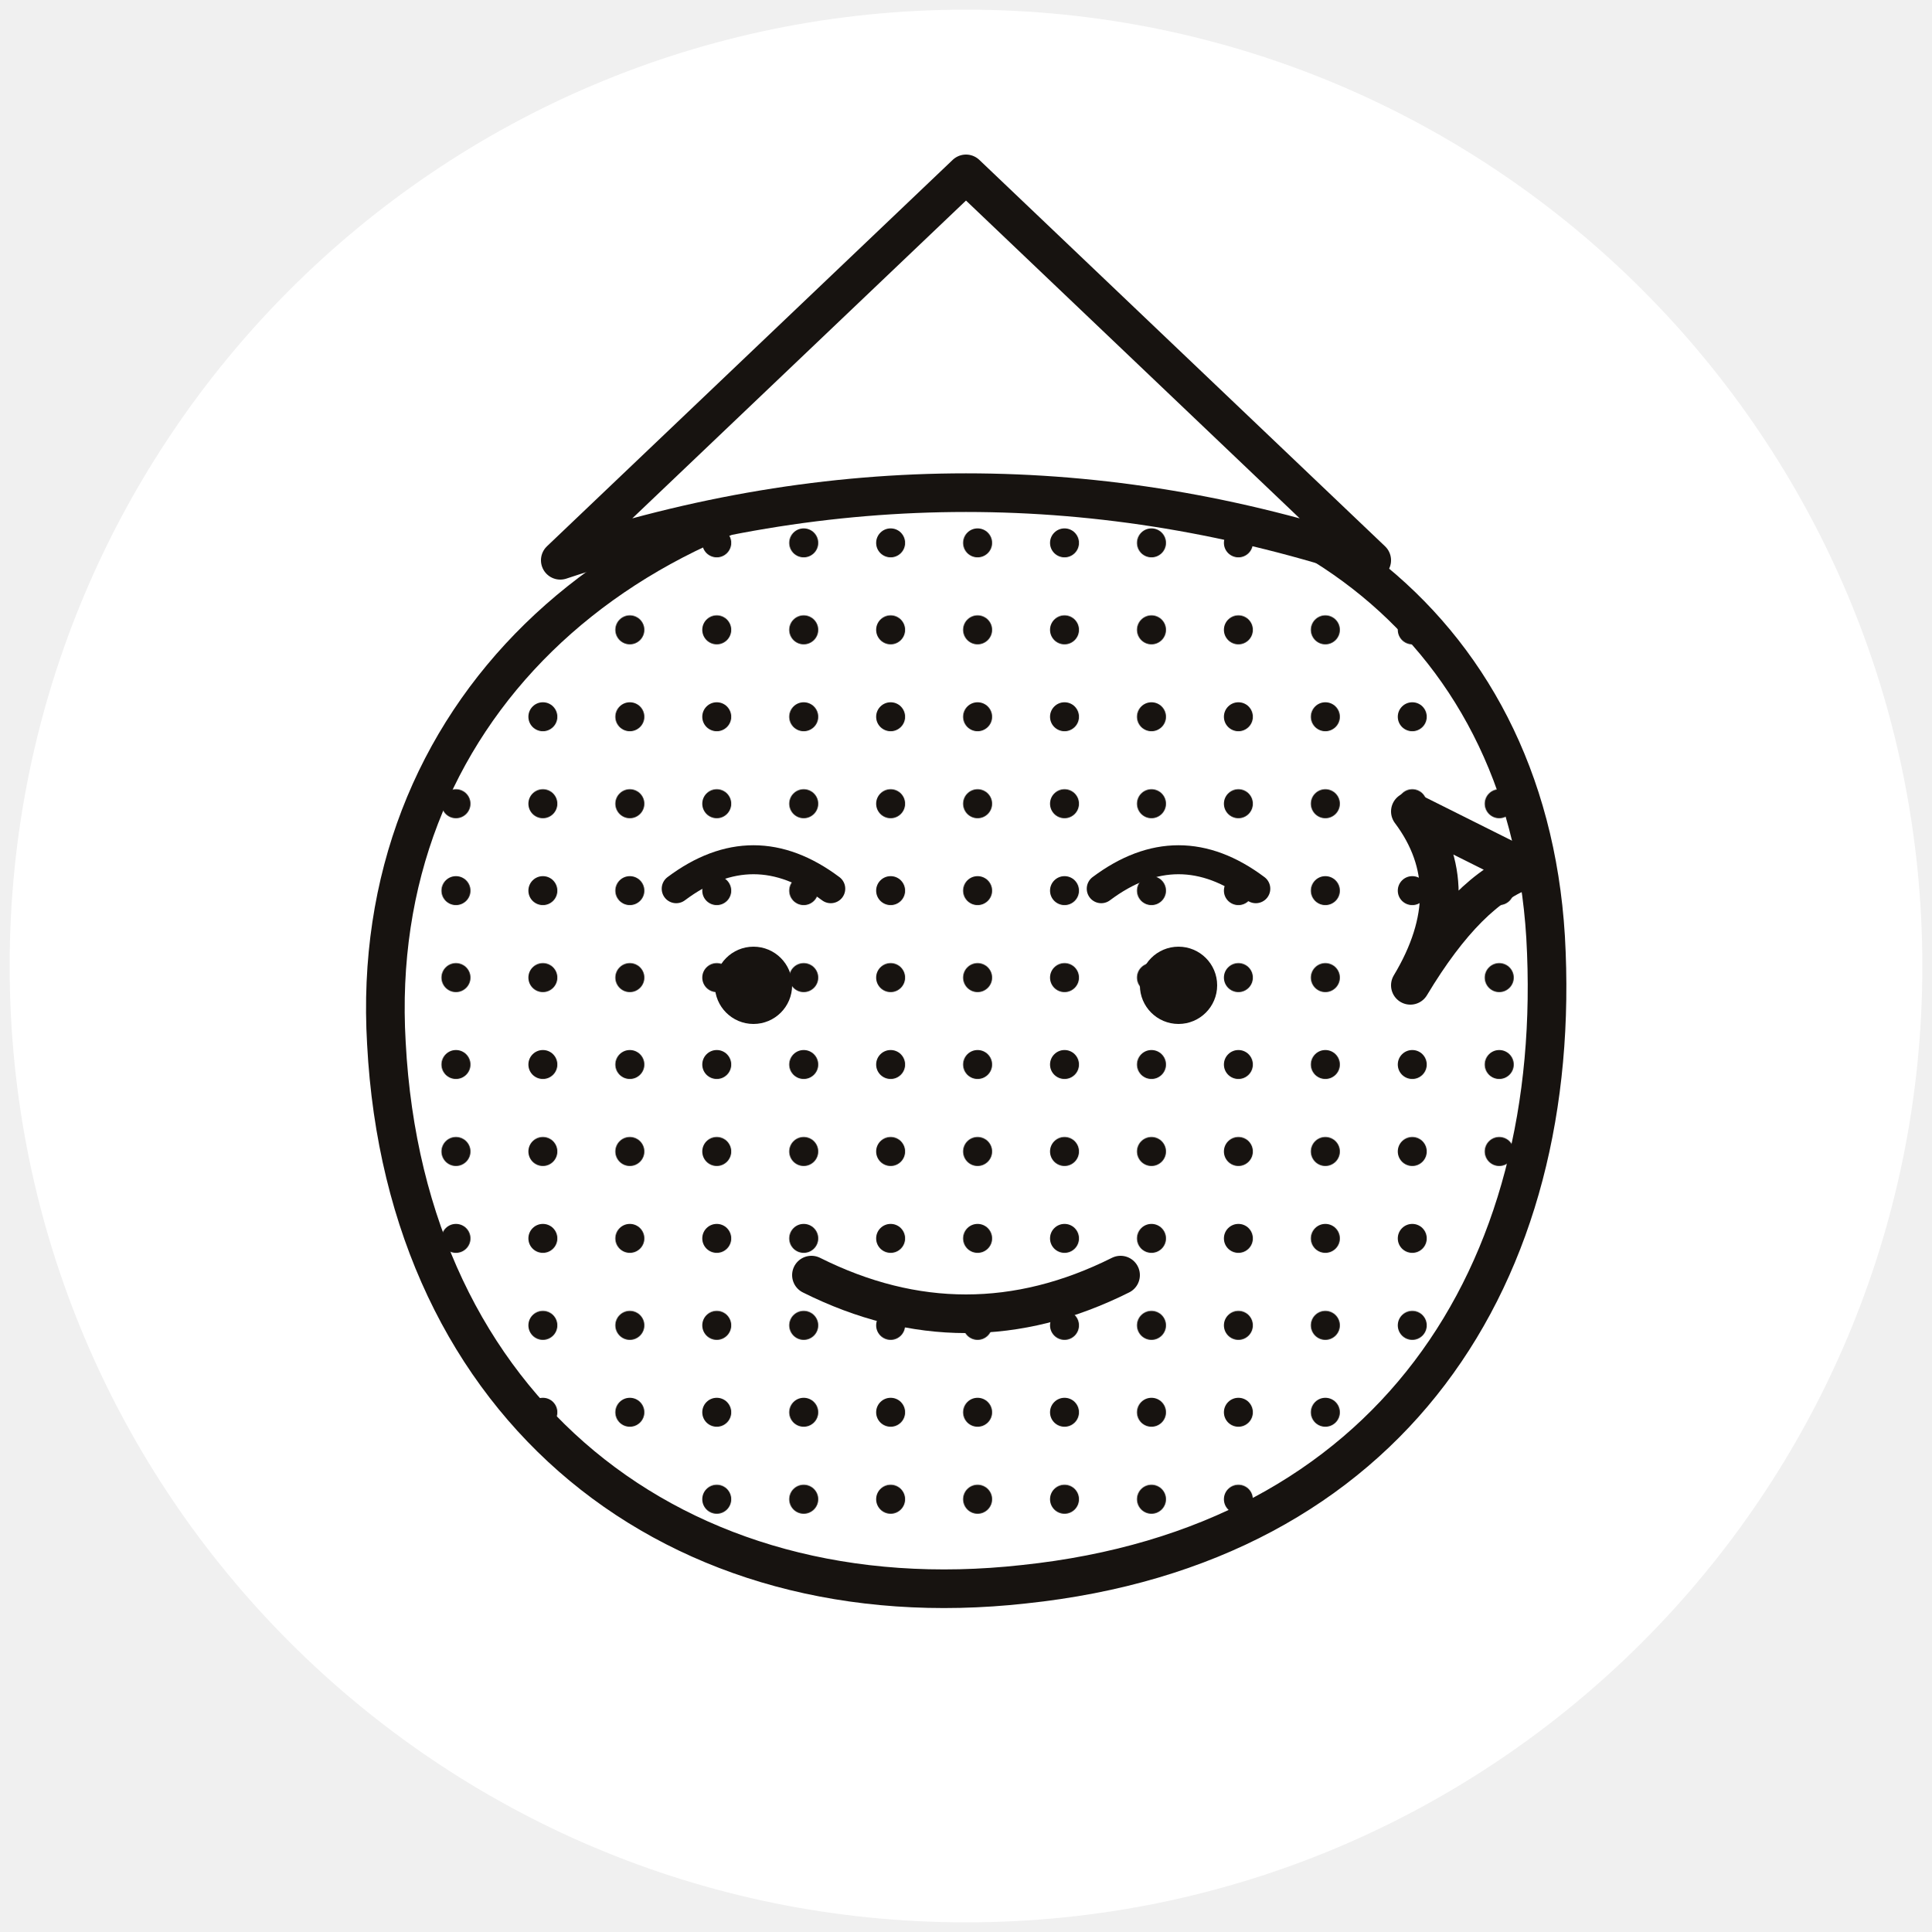
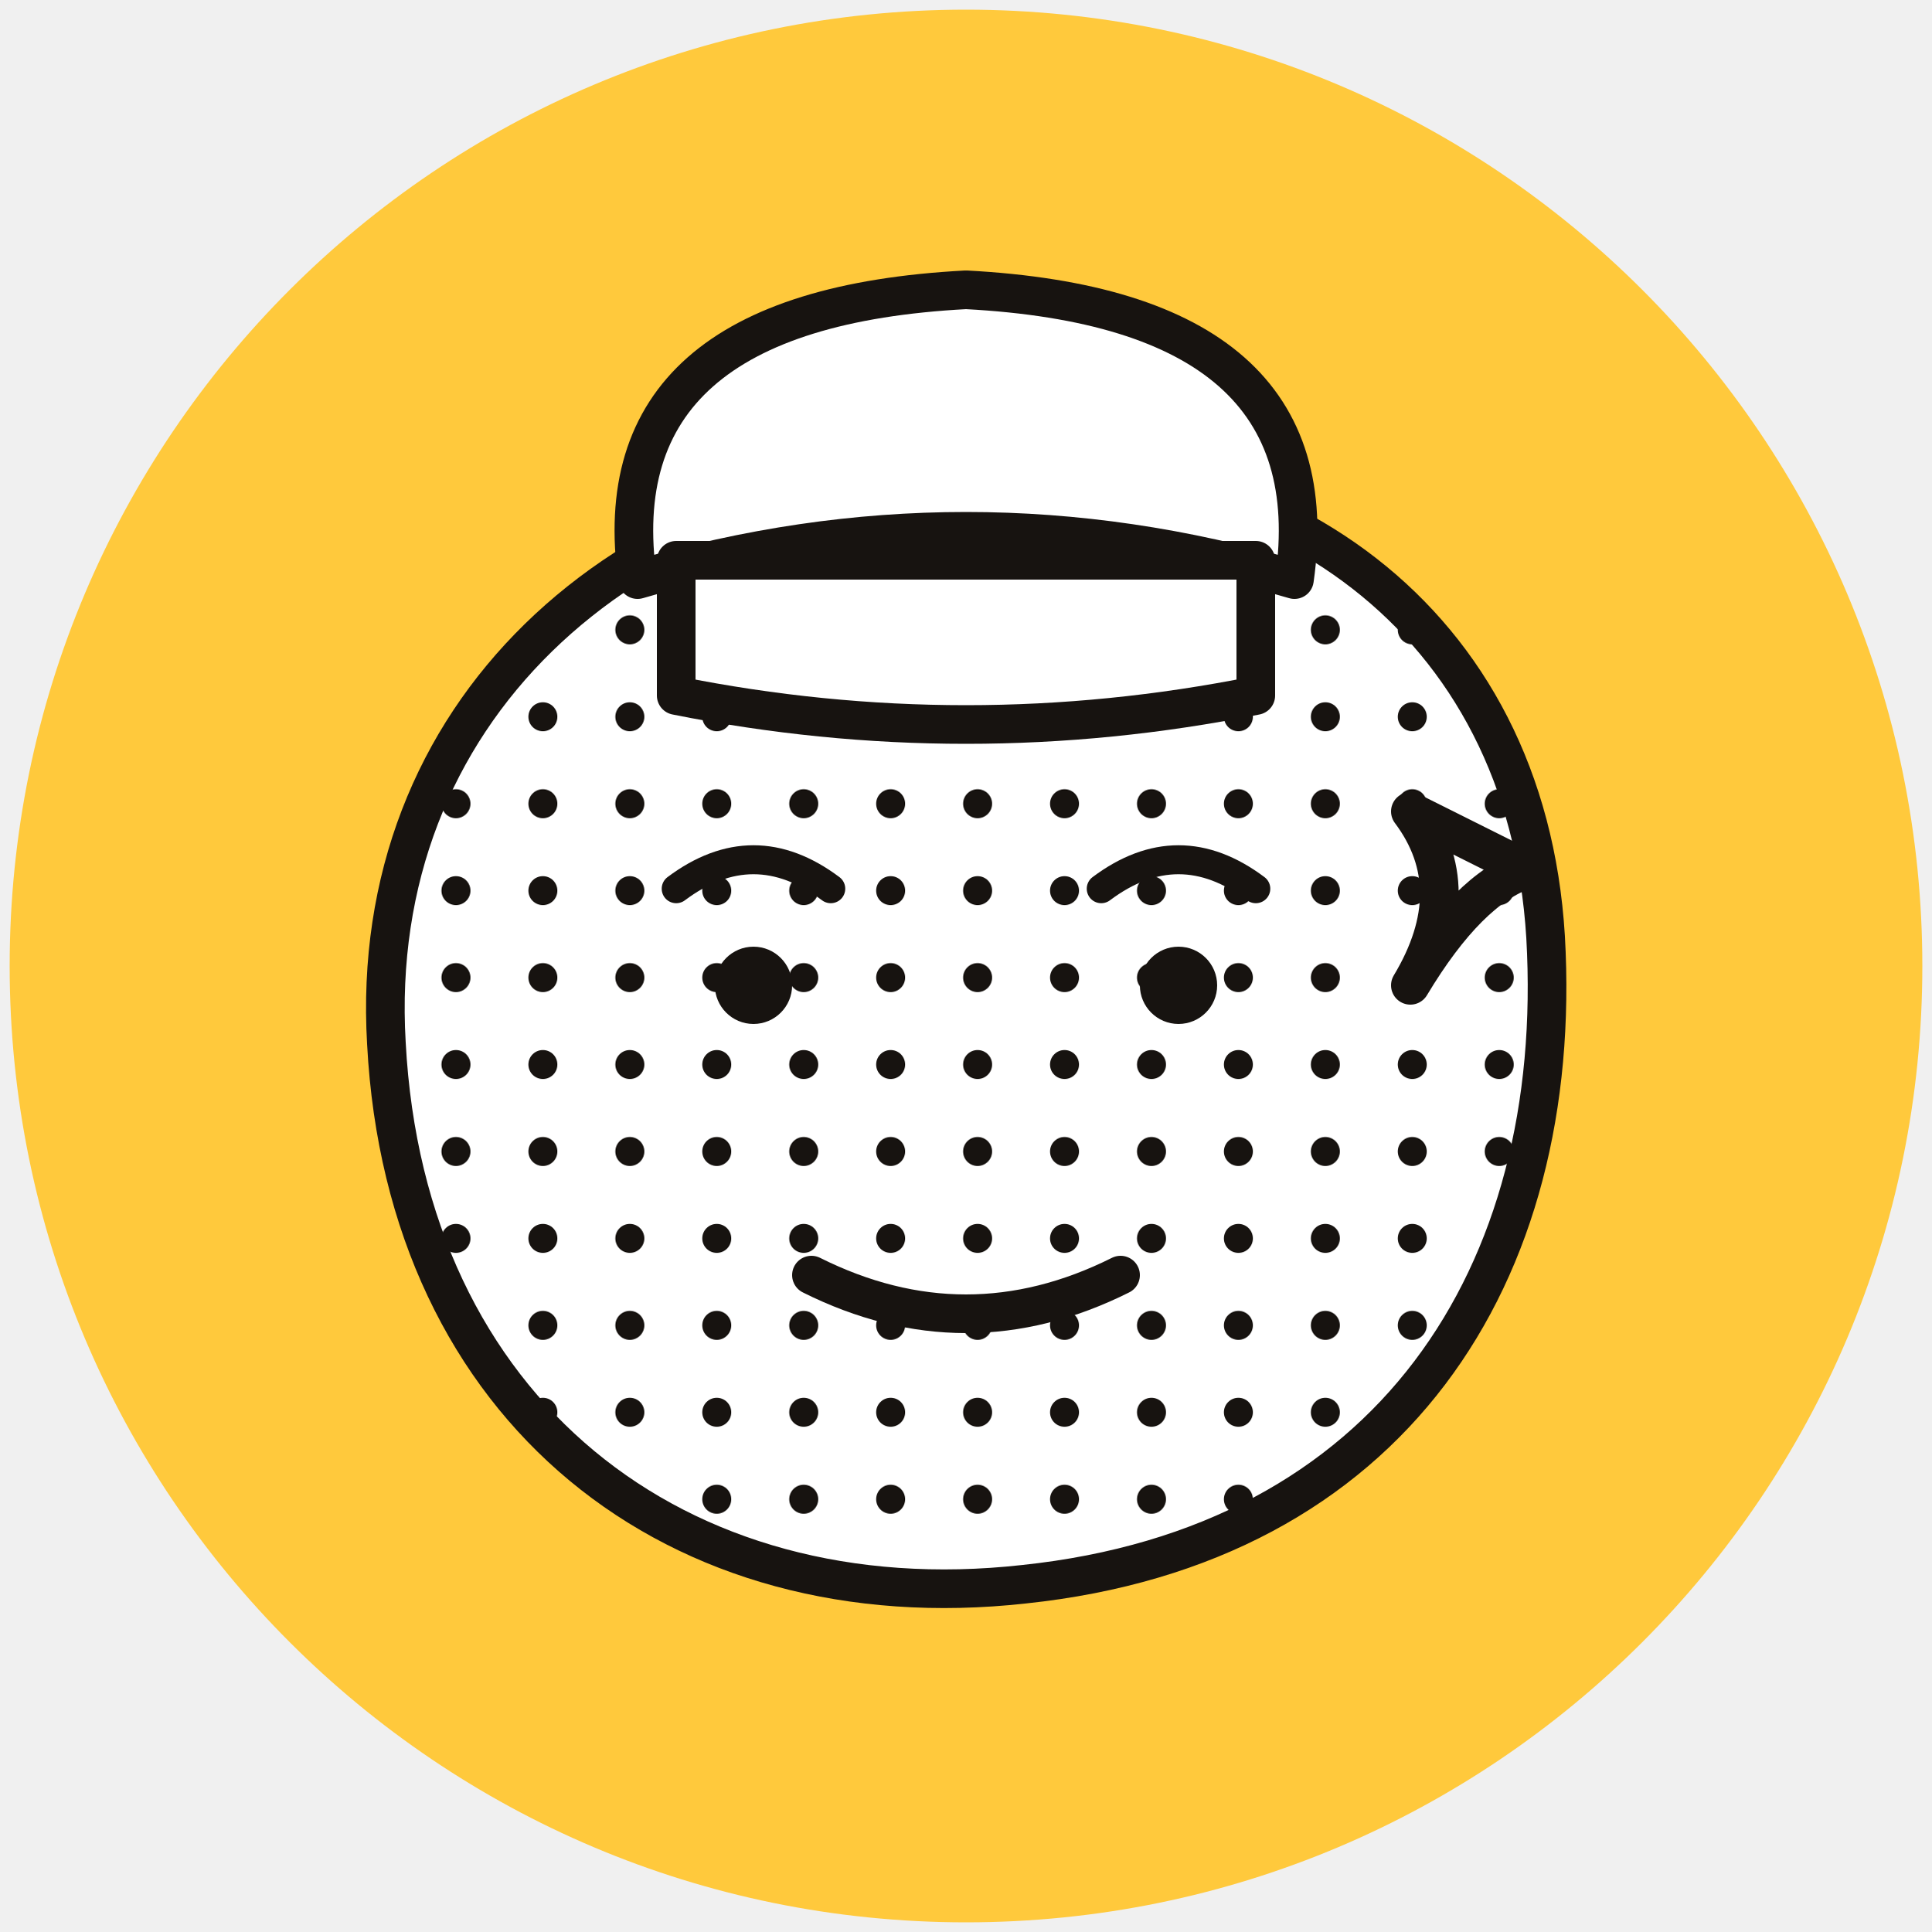
<svg xmlns="http://www.w3.org/2000/svg" viewBox="0 0 200 200">
  <defs>
-     <pattern id="dots" width="9" height="9" patternUnits="userSpaceOnUse">
+     <pattern id="dots-commis" width="9" height="9" patternUnits="userSpaceOnUse">
+       <rect width="9" height="9" fill="#FFFFFF" />
      <circle cx="2.2" cy="2.2" r="1.5" fill="#171310" />
    </pattern>
  </defs>
-   <circle cx="100" cy="100" r="99" fill="#FFFFFF" />
+   <circle cx="100" cy="100" r="99" fill="#FFC93C" />
  <g fill="none" stroke="#171310" stroke-width="4" stroke-linejoin="round" stroke-linecap="round">
-     <path d="M100,48 C132,46 158,64 160,97 C162,132 144,160 106,164 C70,168 42,146 40,108 C38,74 64,50 100,48 Z" fill="url(#dots)" />
-     <path d="M58,58 L100,18 L142,58 Q100,44 58,58 Z" fill="#FFFFFF" />
+     <path d="M100,48 C132,46 158,64 160,97 C162,132 144,160 106,164 C70,168 42,146 40,108 C38,74 64,50 100,48 Z" fill="url(#dots-commis)" />
+     <path d="M66,60 Q62,32 100,30 Q138,32 134,60 Q100,50 66,60 Z" fill="#FFFFFF" />
+     <path d="M70,58 L70,72 Q100,78 130,72 L130,58 Z" fill="#FFFFFF" />
    <circle cx="78" cy="102" r="4" fill="#171310" stroke="none" />
    <circle cx="122" cy="102" r="4" fill="#171310" stroke="none" />
    <path d="M70,92 Q78,86 86,92 M114,92 Q122,86 130,92" stroke-width="3" />
    <path d="M84,132 Q100,140 116,132" />
    <path d="M146,84 Q152,92 146,102 Q152,92 158,90 Z" fill="#FFFFFF" />
  </g>
</svg>
